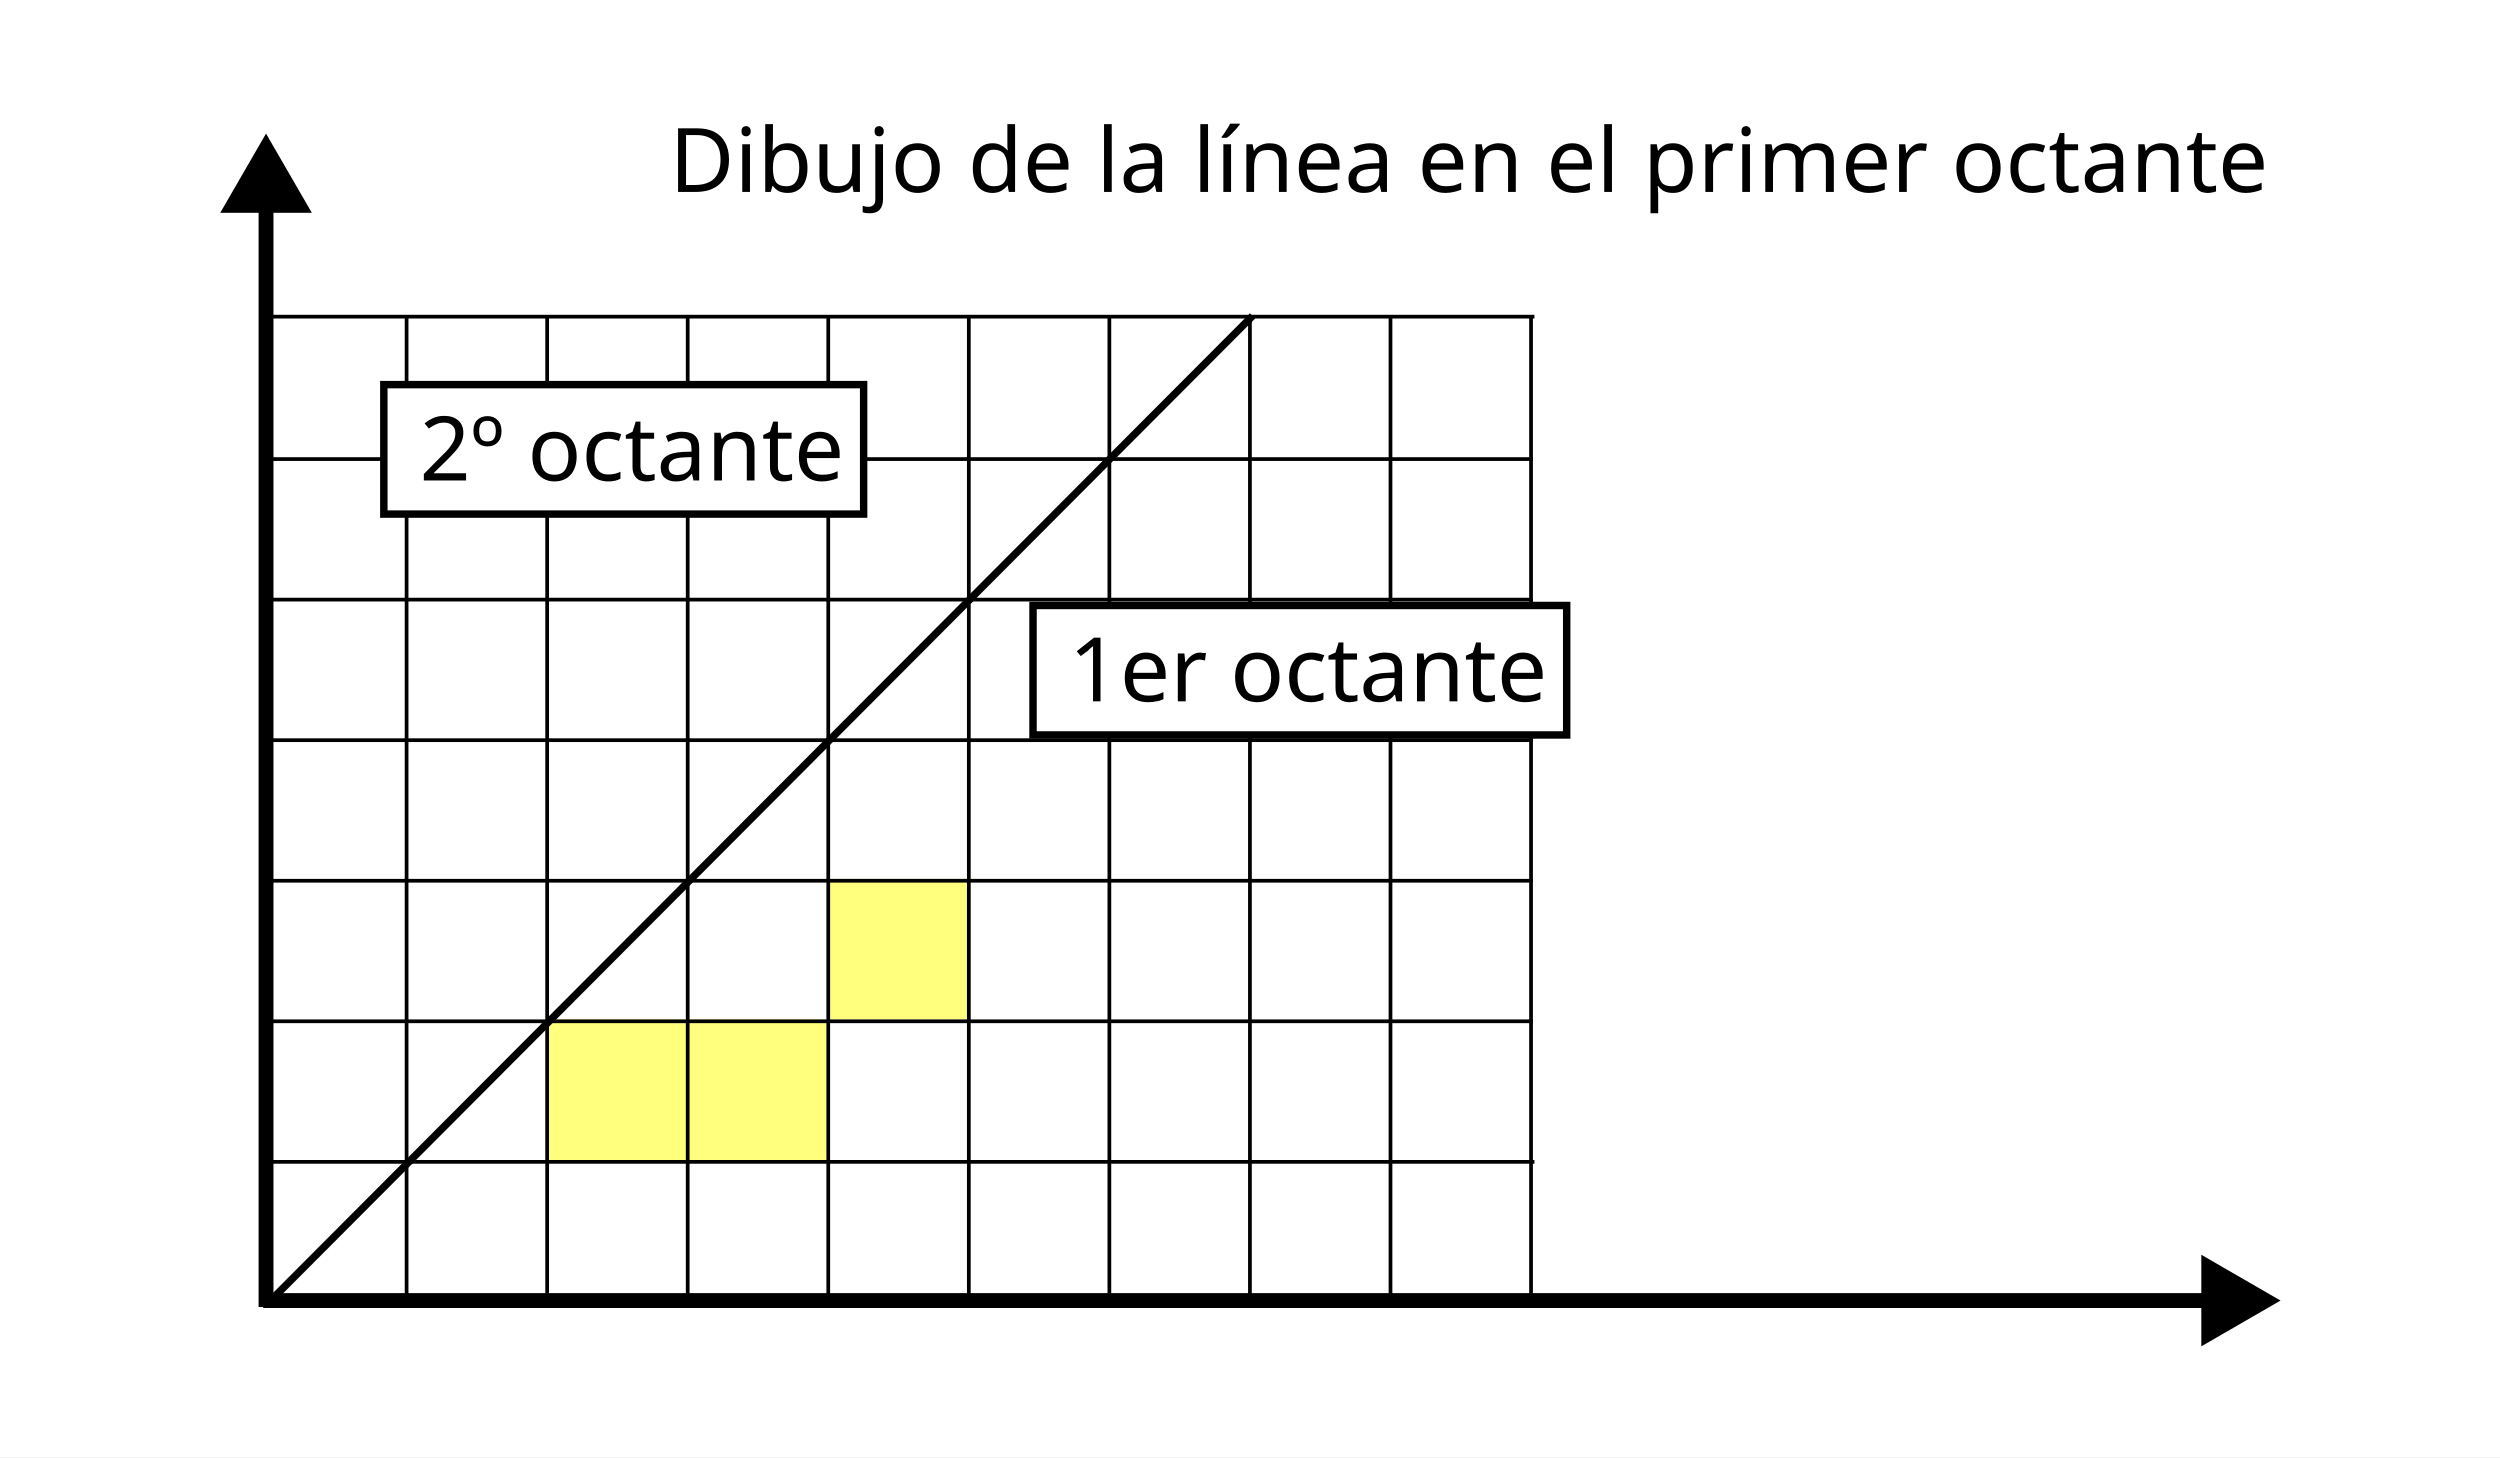
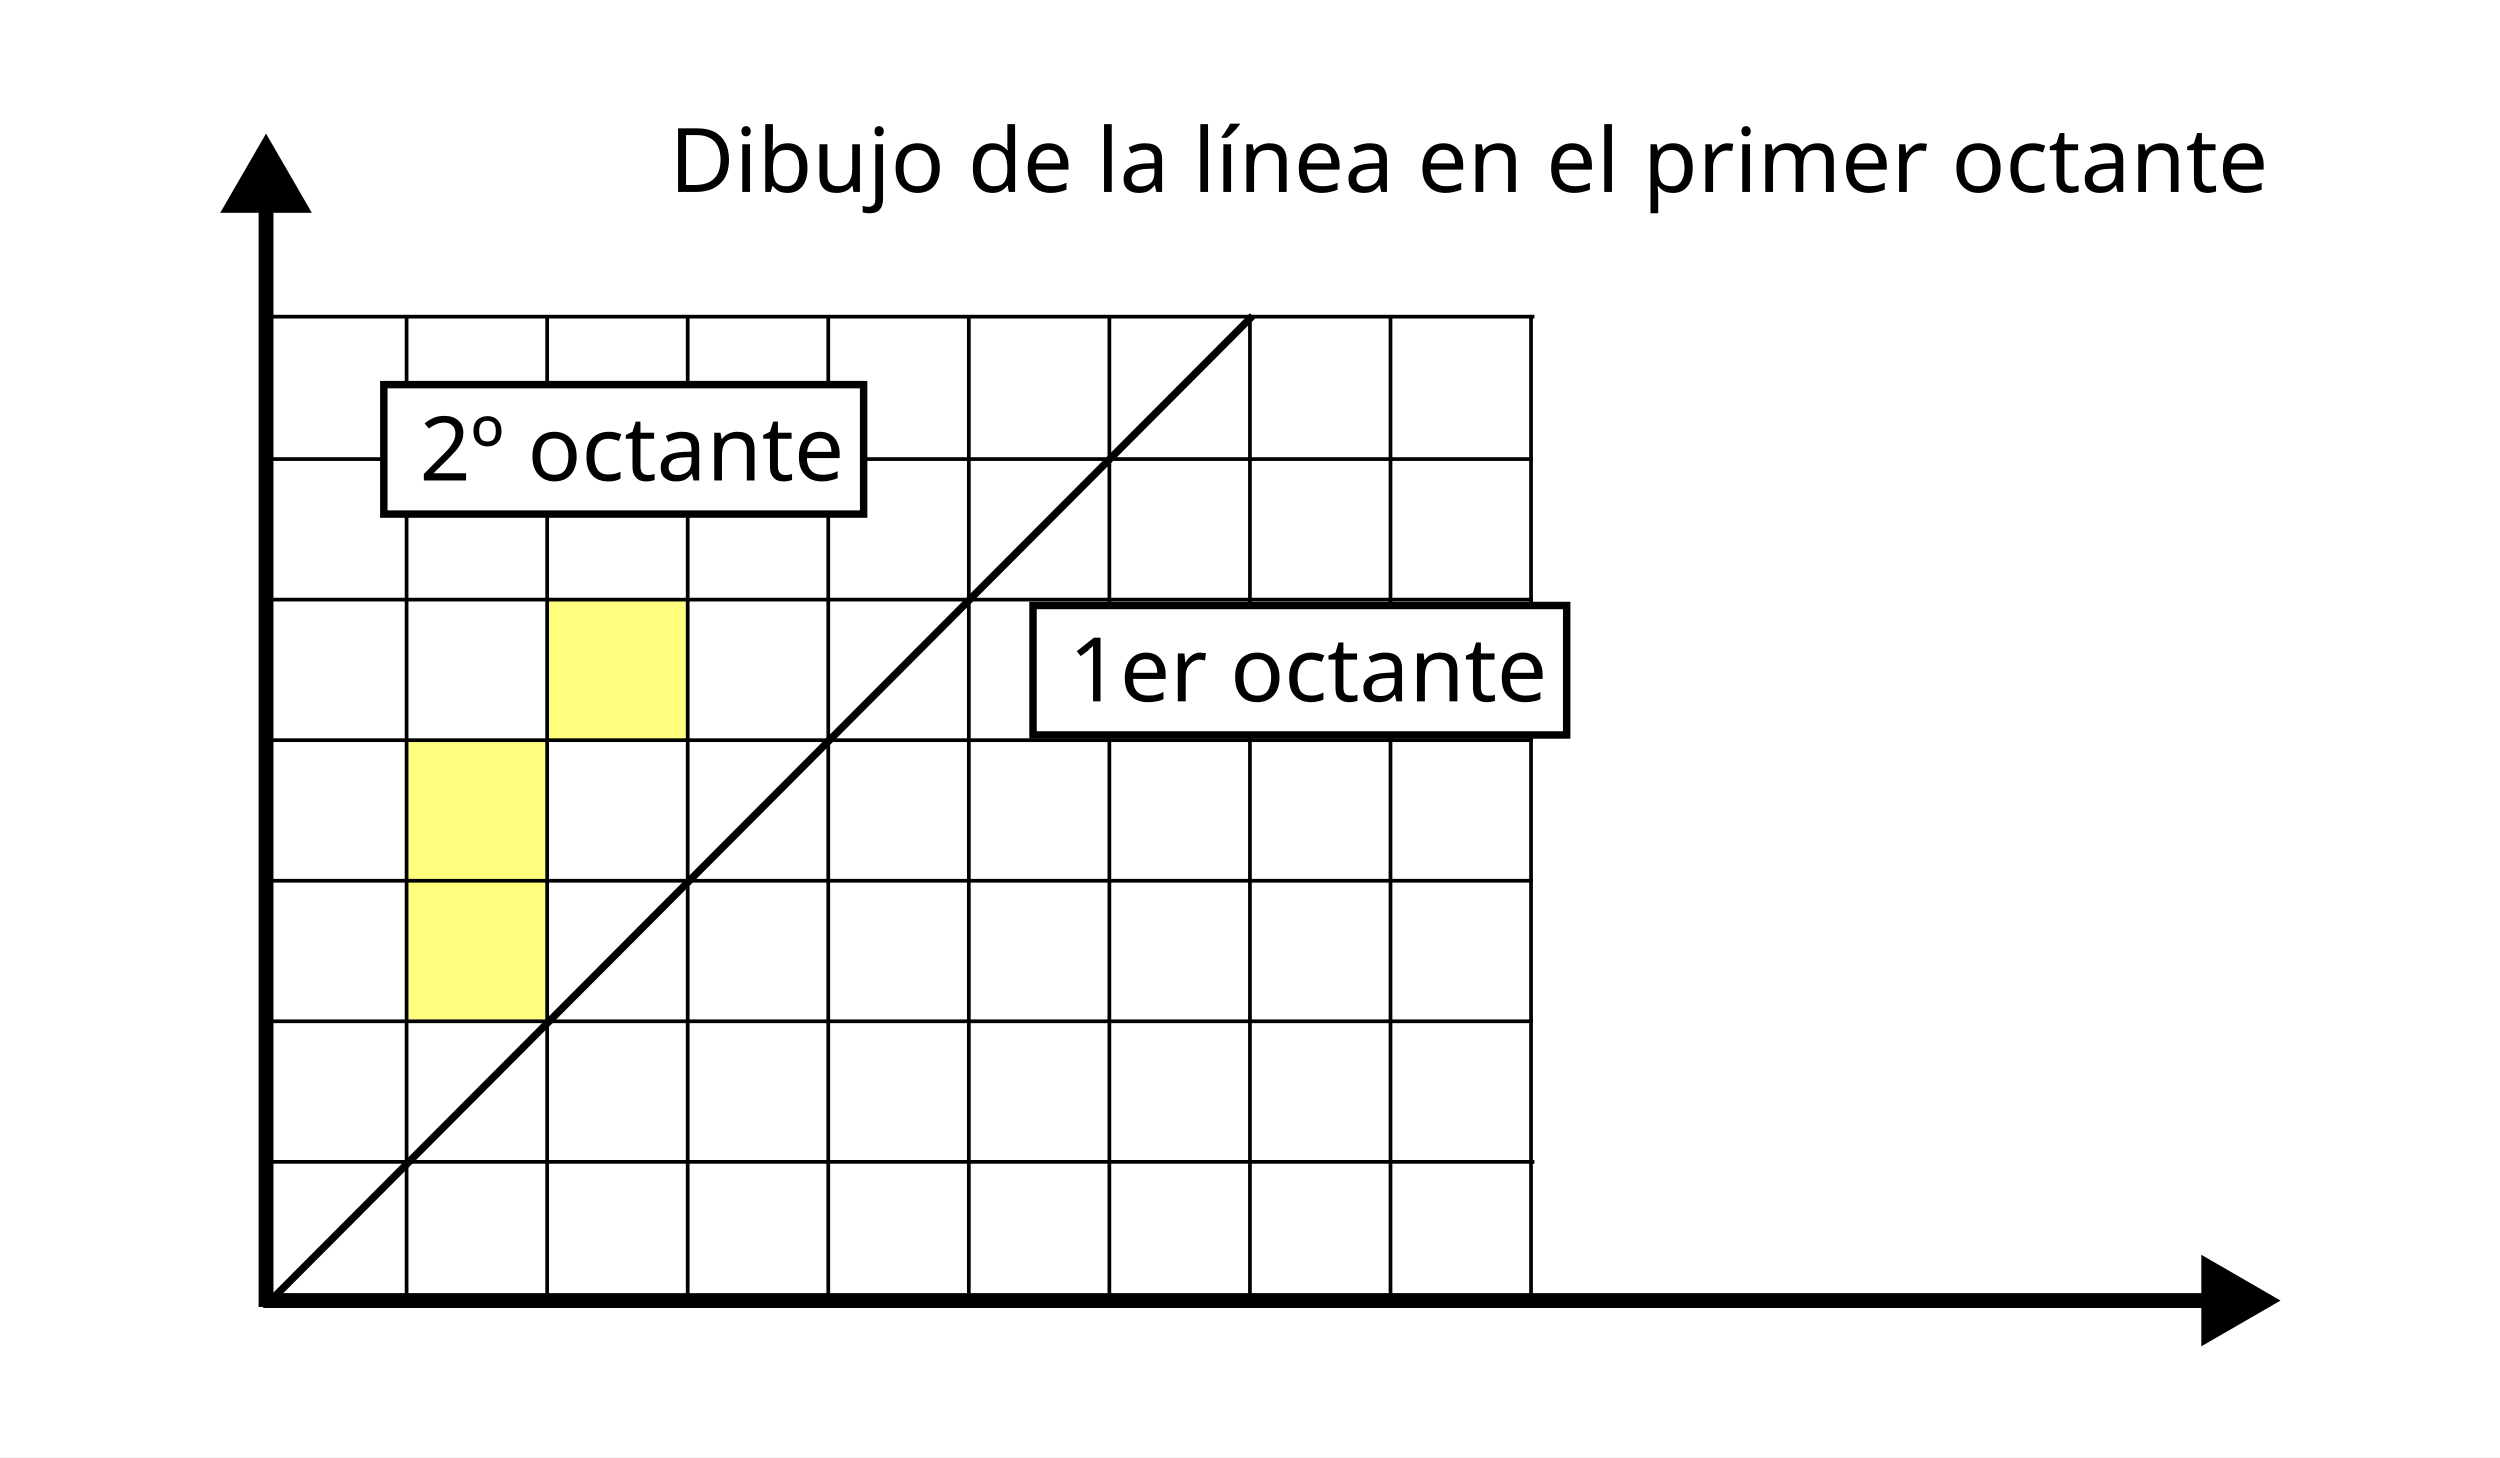
<svg xmlns="http://www.w3.org/2000/svg" width="157.297mm" height="91.684mm" viewBox="0 0 157.297 91.684" version="1.1" id="svg1" xml:space="preserve">
  <defs id="defs1">
    <marker style="overflow:visible" id="marker36" refX="0" refY="0" orient="auto-start-reverse" markerWidth="1" markerHeight="1" viewBox="0 0 1 1" preserveAspectRatio="xMidYMid">
      <path transform="scale(0.5)" style="fill:context-stroke;fill-rule:evenodd;stroke:context-stroke;stroke-width:1pt" d="M 5.77,0 -2.88,5 V -5 Z" id="path36" />
    </marker>
    <marker style="overflow:visible" id="Triangle" refX="0" refY="0" orient="auto-start-reverse" markerWidth="1" markerHeight="1" viewBox="0 0 1 1" preserveAspectRatio="xMidYMid">
      <path transform="scale(0.5)" style="fill:context-stroke;fill-rule:evenodd;stroke:context-stroke;stroke-width:1pt" d="M 5.77,0 -2.88,5 V -5 Z" id="path135" />
    </marker>
  </defs>
  <g id="layer3" transform="translate(0,-33.66951)" style="display:inline">
    <rect style="opacity:1;fill:#ffffff;stroke:none;stroke-width:0.468;stroke-linecap:round;stroke-dasharray:0.468, 0.936;stroke-dashoffset:0;stroke-opacity:1" id="rect46" width="157.297" height="91.684" x="0" y="33.67" />
  </g>
  <g id="layer1" style="display:inline" transform="translate(0,-33.66951)">
-     <rect style="opacity:0.511;fill:#ffff00;stroke:none;stroke-width:0.936;stroke-linecap:square;stroke-dasharray:2.808, 2.808" id="rect38" width="8.844" height="8.844" x="43.152" y="-106.655" transform="scale(1,-1)" />
-     <rect style="opacity:0.511;fill:#ffff00;stroke:none;stroke-width:0.936;stroke-linecap:square;stroke-dasharray:2.808, 2.808" id="rect29" width="8.844" height="8.844" x="52.23" y="-97.811" transform="scale(1,-1)" />
-     <rect style="opacity:0.511;fill:#ffff00;stroke:none;stroke-width:0.936;stroke-linecap:square;stroke-dasharray:2.808, 2.808" id="rect28" width="8.844" height="8.844" x="34.543" y="-106.655" transform="scale(1,-1)" />
+     <rect style="opacity:0.511;fill:#ffff00;stroke:none;stroke-width:0.936;stroke-linecap:square;stroke-dasharray:2.808, 2.808" id="rect38" width="8.844" height="8.844" x="25.465" y="-89.202" transform="scale(1,-1)" />
+     <rect style="opacity:0.511;fill:#ffff00;stroke:none;stroke-width:0.936;stroke-linecap:square;stroke-dasharray:2.808, 2.808" id="rect29" width="8.844" height="8.844" x="34.426" y="-80.241" transform="scale(1,-1)" />
+     <rect style="opacity:0.511;fill:#ffff00;stroke:none;stroke-width:0.936;stroke-linecap:square;stroke-dasharray:2.808, 2.808" id="rect28" width="8.844" height="8.844" x="25.465" y="-97.811" transform="scale(1,-1)" />
    <path style="opacity:1;fill:#ffff00;stroke:#000000;stroke-width:0.936;stroke-linecap:square;stroke-dasharray:none;marker-end:url(#marker36)" d="M 17.028,115.499 H 140.164" id="path12" />
    <path style="opacity:1;fill:#ffff00;stroke:#000000;stroke-width:0.936;stroke-linecap:square;stroke-dasharray:none;marker-end:url(#Triangle)" d="M 16.738,115.436 V 45.397" id="path13" />
    <path style="opacity:1;fill:#ffff00;stroke:#000000;stroke-width:0.234;stroke-linecap:square;stroke-dasharray:none" d="M 16.951,53.593 H 96.427" id="path14" />
    <path style="opacity:1;fill:#ffff00;stroke:#000000;stroke-width:0.234;stroke-linecap:square;stroke-dasharray:none" d="M 25.582,115.499 V 53.71" id="path16" />
    <path style="opacity:1;fill:#ffff00;stroke:#000000;stroke-width:0.234;stroke-linecap:square;stroke-dasharray:none" d="M 34.426,115.499 V 53.71" id="path17" />
    <path style="opacity:1;fill:#ffff00;stroke:#000000;stroke-width:0.234;stroke-linecap:square;stroke-dasharray:none" d="M 43.269,115.499 V 53.71" id="path18" />
    <path style="opacity:1;fill:#ffff00;stroke:#000000;stroke-width:0.234;stroke-linecap:square;stroke-dasharray:none" d="M 52.113,115.499 V 53.71" id="path20" />
    <path style="opacity:1;fill:#ffff00;stroke:#000000;stroke-width:0.234;stroke-linecap:square;stroke-dasharray:none" d="M 60.957,115.499 V 53.71" id="path21" />
    <path style="opacity:1;fill:#ffff00;stroke:#000000;stroke-width:0.234;stroke-linecap:square;stroke-dasharray:none" d="M 69.8,115.499 V 53.71" id="path22" />
    <path style="opacity:1;fill:#ffff00;stroke:#000000;stroke-width:0.234;stroke-linecap:square;stroke-dasharray:none" d="M 78.644,115.499 V 53.71" id="path23" />
    <path style="opacity:1;fill:#ffff00;stroke:#000000;stroke-width:0.234;stroke-linecap:square;stroke-dasharray:none" d="M 87.488,115.499 V 53.71" id="path25" />
    <path style="opacity:1;fill:#ffff00;stroke:#000000;stroke-width:0.234;stroke-linecap:square;stroke-dasharray:none" d="M 96.331,115.499 V 53.71" id="path26" />
    <path style="opacity:1;fill:#ffff00;stroke:#000000;stroke-width:0.234;stroke-linecap:square;stroke-dasharray:none" d="M 16.855,106.772 H 96.427" id="path30" />
    <path style="opacity:1;fill:#ffff00;stroke:#000000;stroke-width:0.234;stroke-linecap:square;stroke-dasharray:none" d="M 16.855,97.928 H 96.331" id="path31" />
    <path style="opacity:1;fill:#ffff00;stroke:#000000;stroke-width:0.234;stroke-linecap:square;stroke-dasharray:none" d="M 16.855,89.085 H 96.331" id="path32" />
    <path style="opacity:1;fill:#ffff00;stroke:#000000;stroke-width:0.234;stroke-linecap:square;stroke-dasharray:none" d="M 16.855,80.241 H 96.331" id="path33" />
    <path style="opacity:1;fill:#ffff00;stroke:#000000;stroke-width:0.234;stroke-linecap:square;stroke-dasharray:none" d="M 16.855,71.397 H 96.331" id="path34" />
    <path style="opacity:1;fill:#ffff00;stroke:#000000;stroke-width:0.234;stroke-linecap:square;stroke-dasharray:none" d="M 16.855,62.554 H 96.331" id="path35" />
    <path style="fill:#000000;stroke:#000000;stroke-width:0.468;stroke-linecap:square" d="M 17.028,115.499 78.644,53.71" id="path2" />
    <rect style="fill:#ffffff;stroke:#000000;stroke-width:0.468;stroke-linecap:square" id="rect12" width="30.189" height="8.146" x="24.15" y="57.869" />
    <text xml:space="preserve" style="font-style:normal;font-variant:normal;font-weight:bold;font-stretch:normal;font-size:5.616px;line-height:1;font-family:Ubuntu;-inkscape-font-specification:'Ubuntu Bold';writing-mode:lr-tb;direction:ltr;opacity:1;fill:#000000;stroke:none;stroke-width:0.936;stroke-linecap:round;stroke-dasharray:none" x="26.404" y="63.9" id="text46">
      <tspan id="tspan46" style="font-style:normal;font-variant:normal;font-weight:normal;font-stretch:normal;font-size:5.616px;font-family:Ubuntu;-inkscape-font-specification:Ubuntu;fill:#000000;stroke:none;stroke-width:0.936" x="26.404" y="63.9">2º octante</tspan>
    </text>
    <g id="g15" transform="matrix(1.768733,0,0,1.768733,-20.1753,-57.98854)">
      <rect style="fill:#ffffff;stroke:#000000;stroke-width:0.265;stroke-linecap:square" id="rect13" width="18.984" height="4.606" x="48.154" y="73.36" />
      <text xml:space="preserve" style="font-style:normal;font-variant:normal;font-weight:bold;font-stretch:normal;font-size:3.175px;line-height:1;font-family:Ubuntu;-inkscape-font-specification:'Ubuntu Bold';writing-mode:lr-tb;direction:ltr;opacity:1;fill:#000000;stroke:none;stroke-width:0.529;stroke-linecap:round;stroke-dasharray:none" x="49.429" y="76.77" id="text13">
        <tspan id="tspan13" style="font-style:normal;font-variant:normal;font-weight:normal;font-stretch:normal;font-size:3.175px;font-family:Ubuntu;-inkscape-font-specification:Ubuntu;fill:#000000;stroke:none;stroke-width:0.529" x="49.429" y="76.77">1er octante</tspan>
      </text>
    </g>
    <text xml:space="preserve" style="font-style:normal;font-variant:normal;font-weight:normal;font-stretch:normal;font-size:3.175px;line-height:1;font-family:Ubuntu;-inkscape-font-specification:Ubuntu;writing-mode:lr-tb;direction:ltr;fill:#ffffff;stroke:#000000;stroke-width:0.265;stroke-linecap:square" x="15.713" y="73.766" id="text14">
      <tspan id="tspan14" style="stroke-width:0.265" x="15.713" y="73.766" />
    </text>
    <text xml:space="preserve" style="font-style:normal;font-variant:normal;font-weight:bold;font-stretch:normal;font-size:5.616px;line-height:1;font-family:Ubuntu;-inkscape-font-specification:'Ubuntu Bold';writing-mode:lr-tb;direction:ltr;opacity:1;fill:#000000;stroke:none;stroke-width:0.936;stroke-linecap:round;stroke-dasharray:none" x="42.117" y="45.748" id="text38">
      <tspan id="tspan38" style="font-style:normal;font-variant:normal;font-weight:normal;font-stretch:normal;font-size:5.616px;font-family:Ubuntu;-inkscape-font-specification:Ubuntu;fill:#000000;stroke:none;stroke-width:0.936" x="42.117" y="45.748">Dibujo de la línea en el primer octante</tspan>
    </text>
  </g>
</svg>
